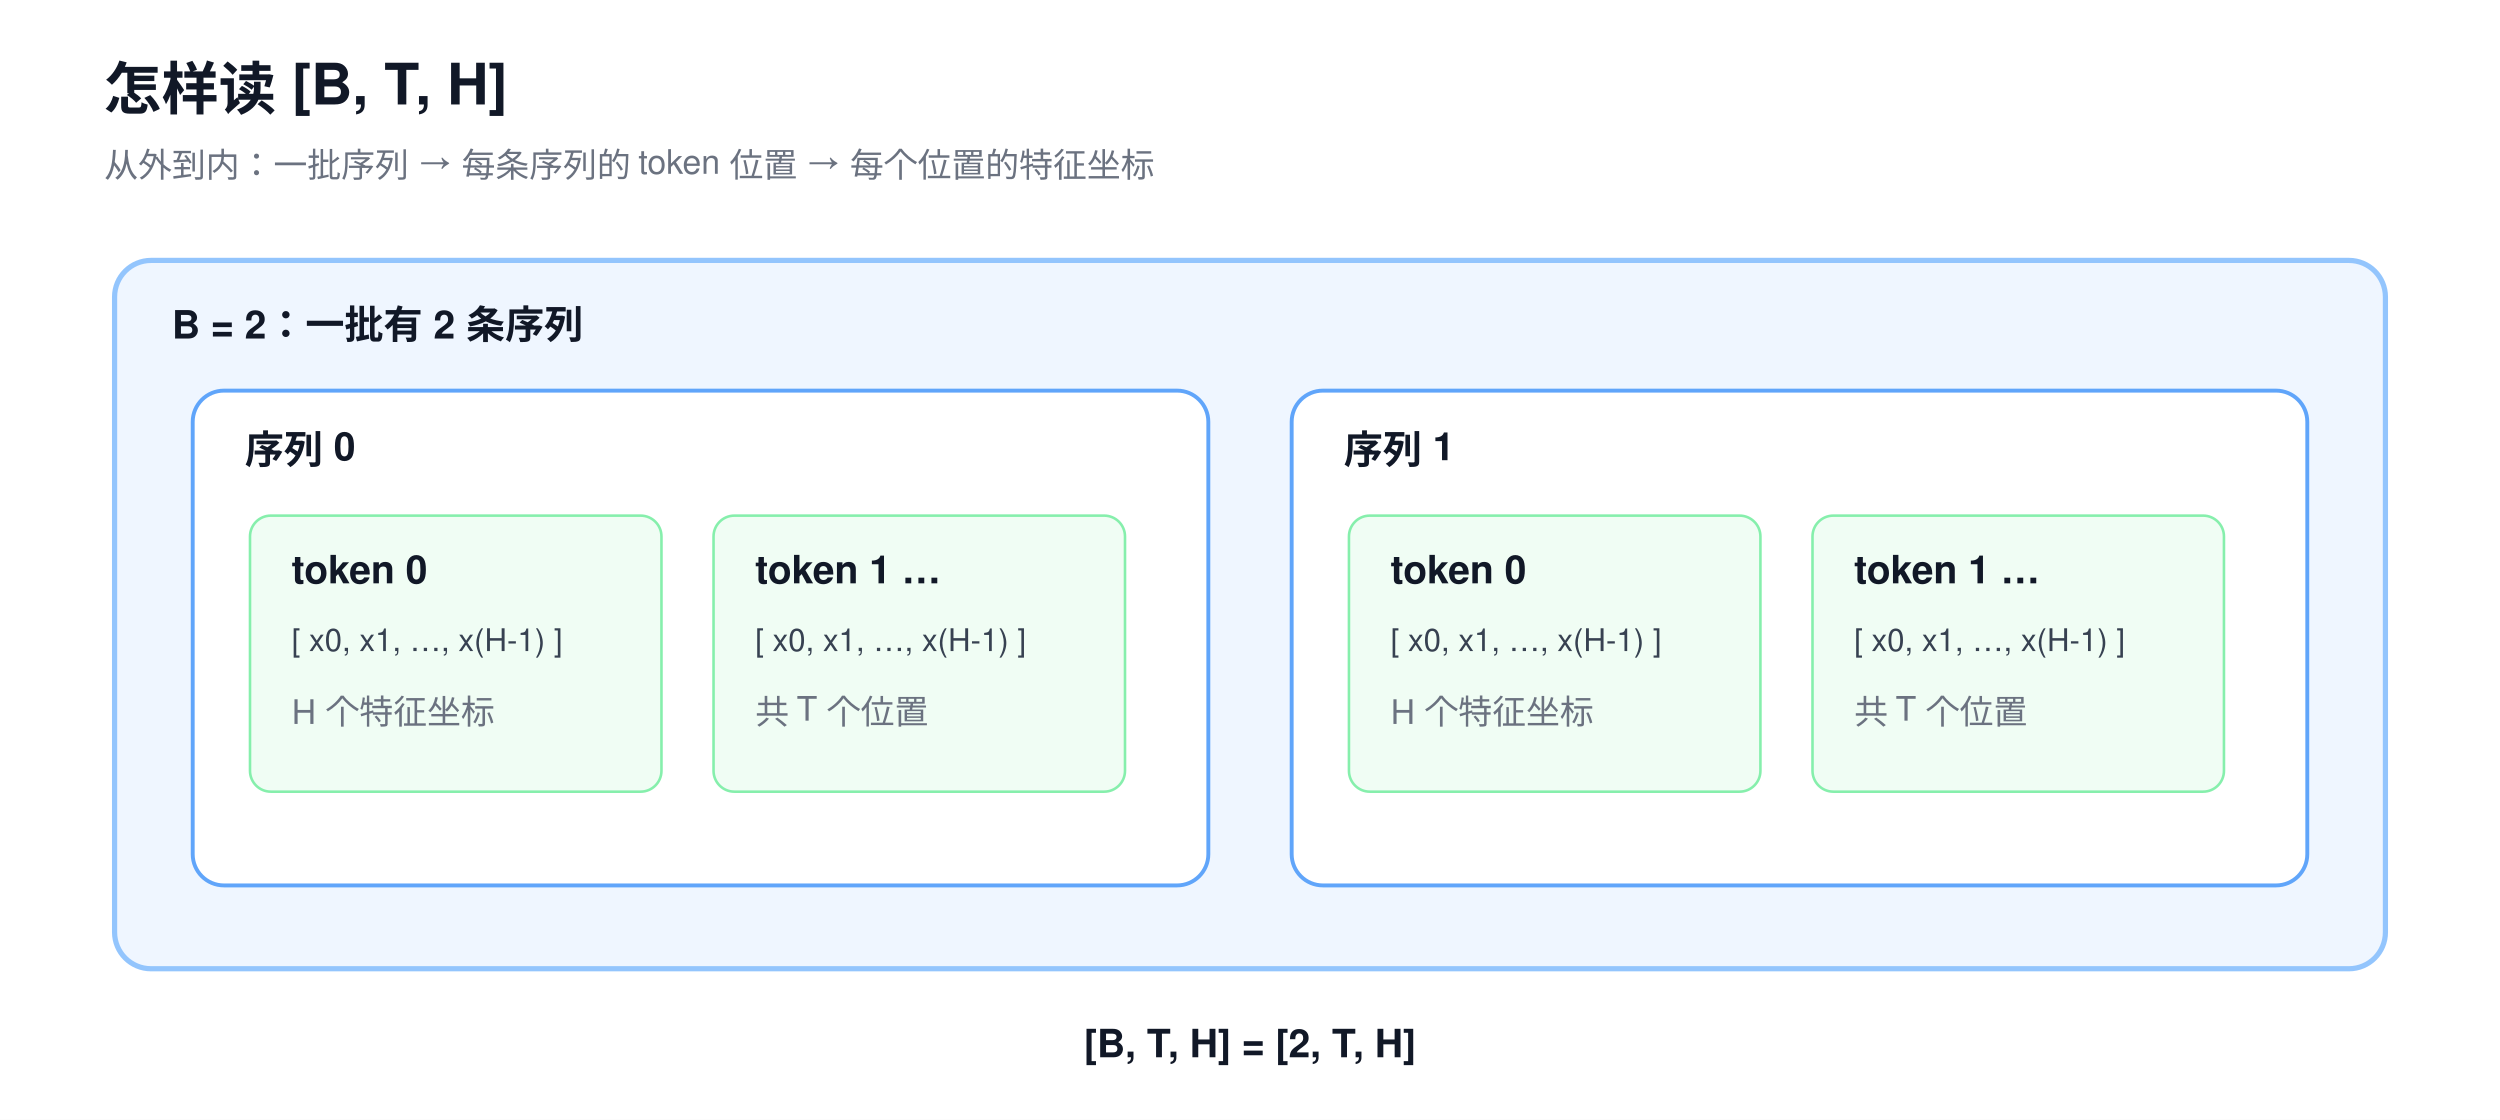
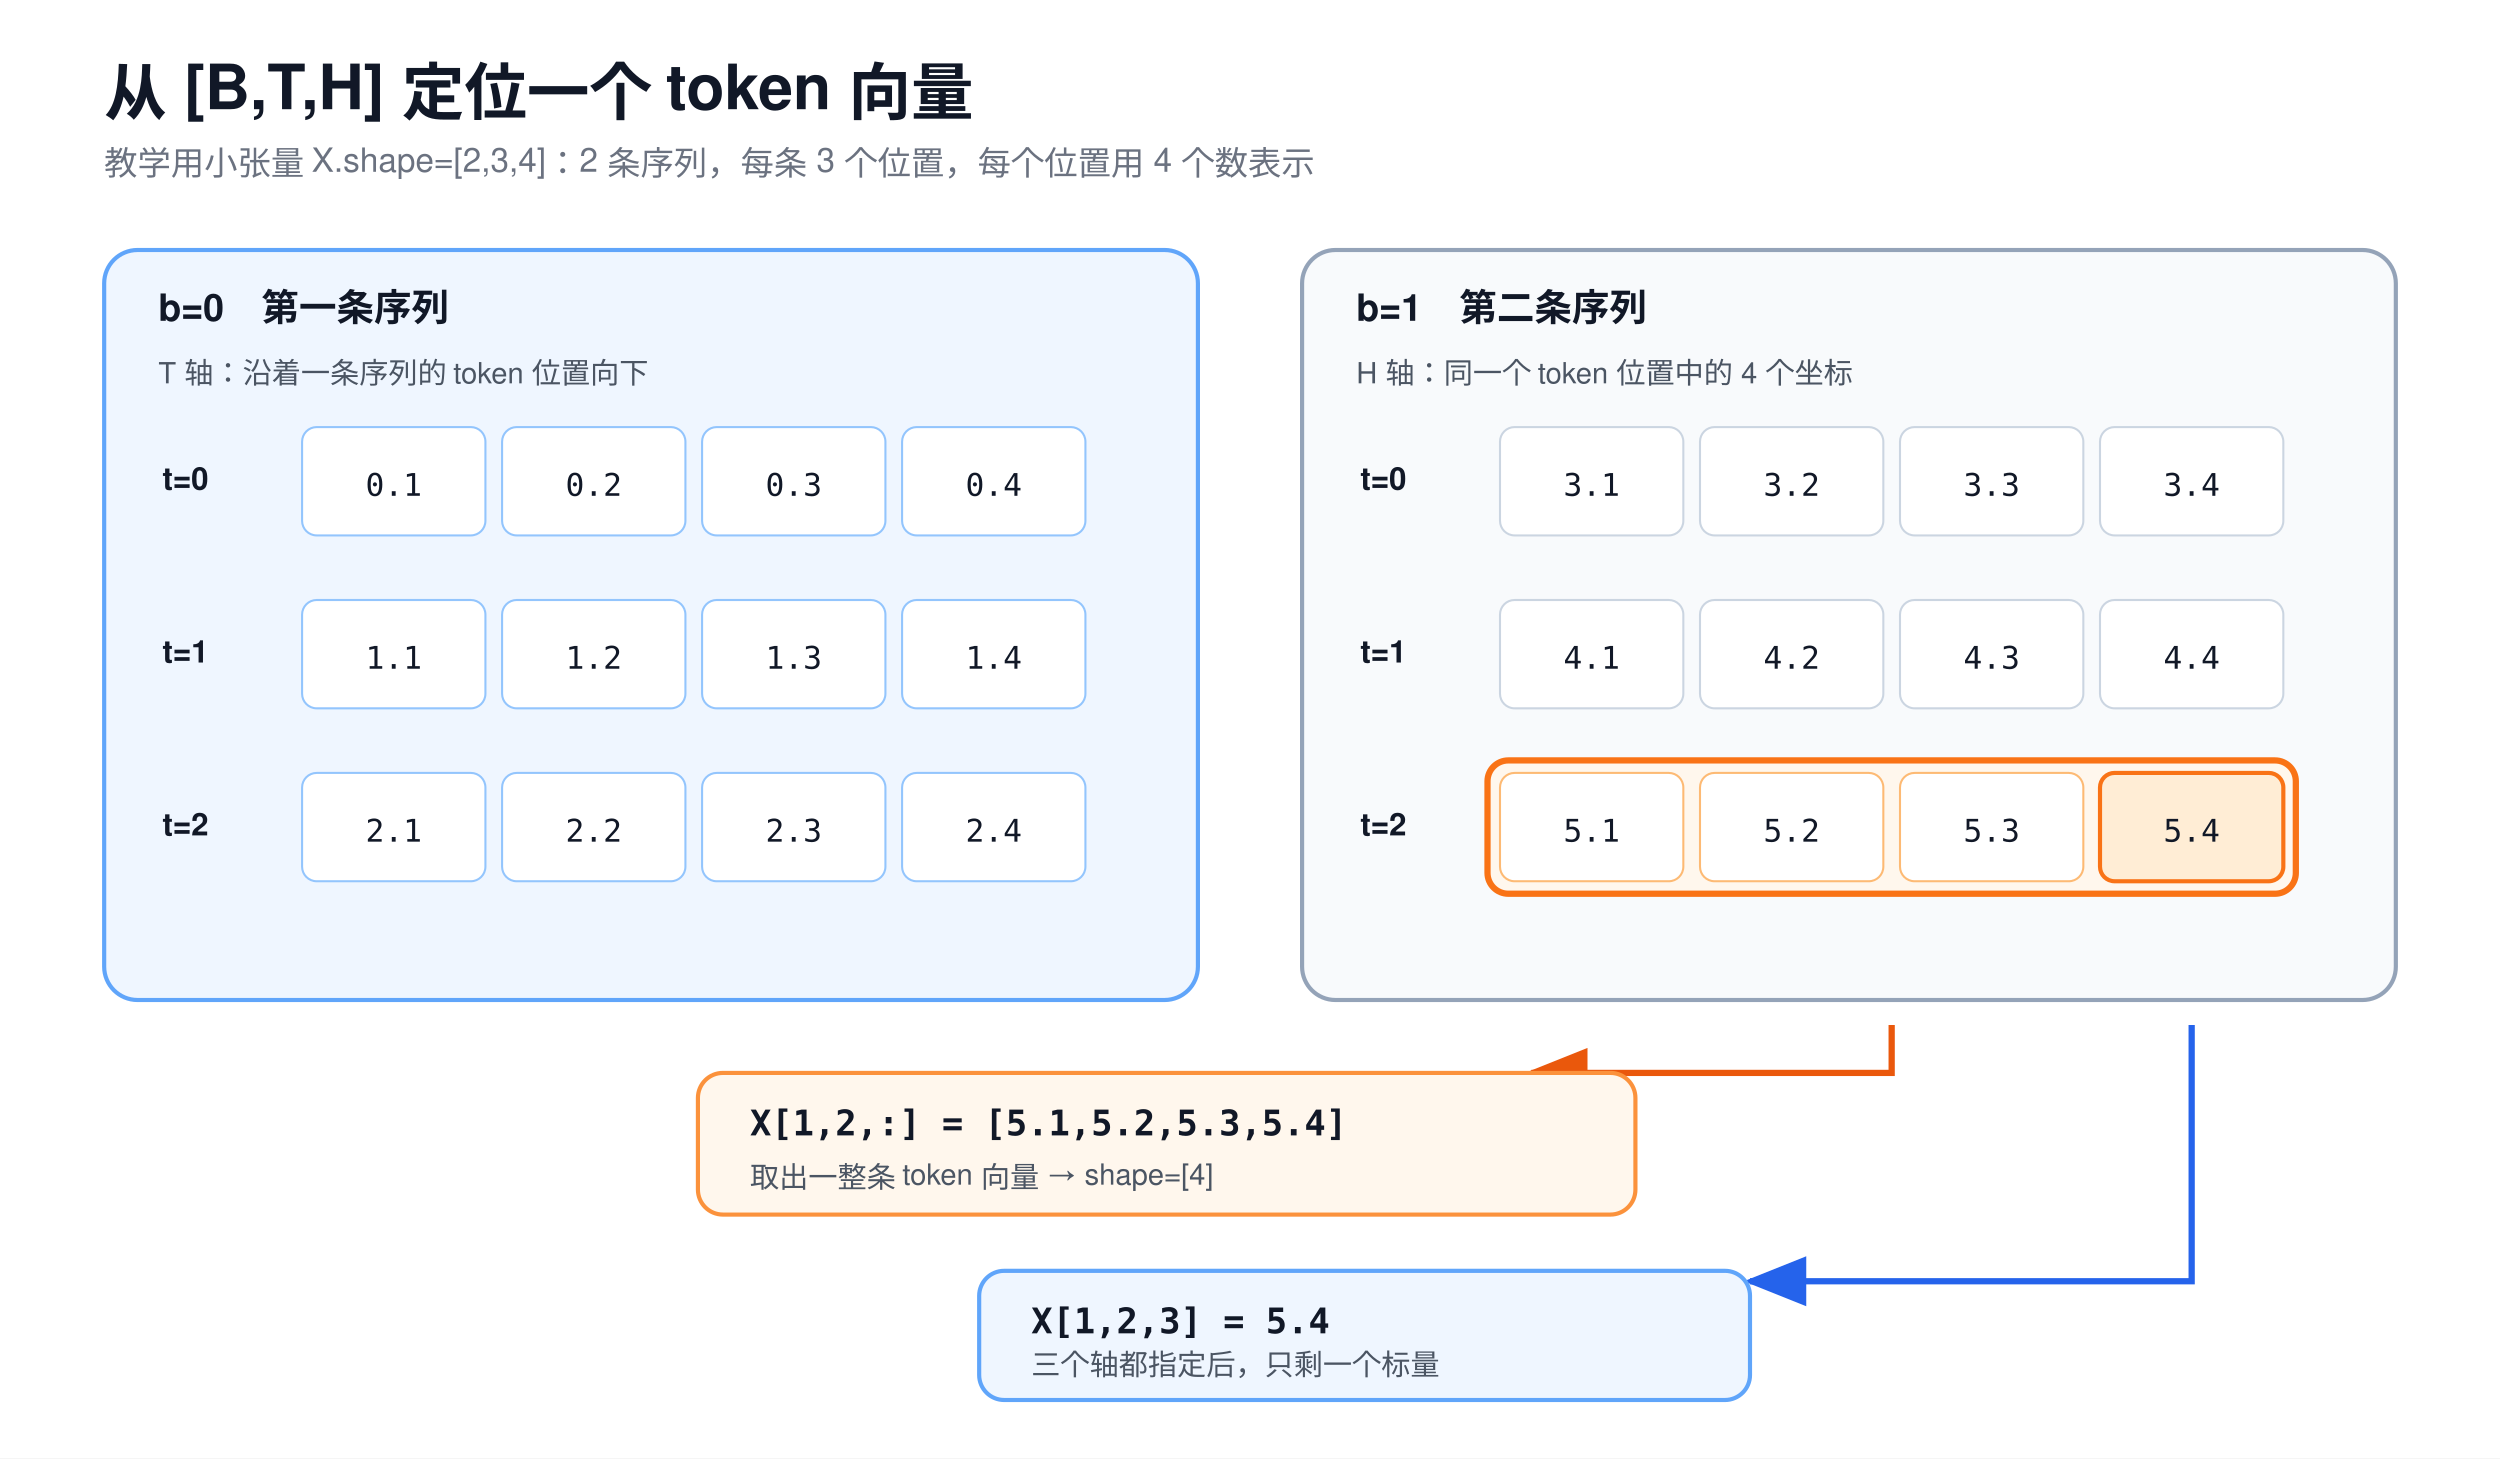
- <svg xmlns="http://www.w3.org/2000/svg" viewBox="0 0 960 430" width="960" height="430" role="img" aria-labelledby="title desc">
+ <svg xmlns="http://www.w3.org/2000/svg" viewBox="0 0 1200 700" width="1200" height="700" role="img" aria-labelledby="title desc">
+   <defs>
+     <marker id="arrow-blue" markerWidth="10" markerHeight="8" refX="9" refY="4" orient="auto">
+       <path d="M0,0 L10,4 L0,8 Z" fill="#2563eb" />
+     </marker>
+     <marker id="arrow-orange" markerWidth="10" markerHeight="8" refX="9" refY="4" orient="auto">
+       <path d="M0,0 L10,4 L0,8 Z" fill="#ea580c" />
+     </marker>
+   </defs>
  <style>
    text { font-family: 'Helvetica Neue', Helvetica, Arial, 'PingFang SC', 'Microsoft YaHei', sans-serif; fill: #111827; }
-     .title { font-size: 22px; font-weight: 600; }
+     .title { font-size: 30px; font-weight: 700; }
+     .subtitle { font-size: 16px; fill: #6b7280; }
+     .heading { font-size: 18px; font-weight: 700; }
    .label { font-size: 15px; font-weight: 600; }
-     .sub { font-size: 13px; fill: #6b7280; }
-     .cell { font-size: 12px; fill: #374151; }
+     .value { font-size: 15px; font-family: ui-monospace, SFMono-Regular, Menlo, Consolas, monospace; text-anchor: middle; }
+     .note { font-size: 14px; fill: #4b5563; }
+     .code { font-size: 17px; font-weight: 700; font-family: ui-monospace, SFMono-Regular, Menlo, Consolas, monospace; }
  </style>
-   <rect width="960" height="430" fill="#ffffff" />
-   <text x="40" y="42" class="title">怎样读 [B, T, H]</text>
-   <text x="40" y="68" class="sub">从外到内：一批序列 → 每条序列的 token 位置 → 每个位置的特征坐标</text>
-   <rect x="44" y="100" width="872" height="272" rx="14" fill="#eff6ff" stroke="#93c5fd" stroke-width="2" />
-   <text x="66" y="130" class="label">B = 2：一批有 2 条序列</text>
-   <rect x="74" y="150" width="390" height="190" rx="12" fill="#ffffff" stroke="#60a5fa" stroke-width="1.5" />
-   <text x="94" y="178" class="label">序列 0</text>
-   <rect x="96" y="198" width="158" height="106" rx="8" fill="#f0fdf4" stroke="#86efac" />
-   <text x="112" y="224" class="label">token 0</text>
-   <text x="112" y="250" class="cell">[ x0, x1, …, x(H-1) ]</text>
-   <text x="112" y="278" class="sub">H 个特征坐标</text>
-   <rect x="274" y="198" width="158" height="106" rx="8" fill="#f0fdf4" stroke="#86efac" />
-   <text x="290" y="224" class="label">token 1 …</text>
-   <text x="290" y="250" class="cell">[ x0, x1, …, x(H-1) ]</text>
-   <text x="290" y="278" class="sub">共 T 个位置</text>
-   <rect x="496" y="150" width="390" height="190" rx="12" fill="#ffffff" stroke="#60a5fa" stroke-width="1.5" />
-   <text x="516" y="178" class="label">序列 1</text>
-   <rect x="518" y="198" width="158" height="106" rx="8" fill="#f0fdf4" stroke="#86efac" />
-   <text x="534" y="224" class="label">token 0</text>
-   <text x="534" y="250" class="cell">[ x0, x1, …, x(H-1) ]</text>
-   <text x="534" y="278" class="sub">H 个特征坐标</text>
-   <rect x="696" y="198" width="158" height="106" rx="8" fill="#f0fdf4" stroke="#86efac" />
-   <text x="712" y="224" class="label">token 1 …</text>
-   <text x="712" y="250" class="cell">[ x0, x1, …, x(H-1) ]</text>
-   <text x="712" y="278" class="sub">共 T 个位置</text>
-   <text x="480" y="406" text-anchor="middle" class="label">[B, T, H] = [2, T, H]</text>
+   <rect width="1200" height="700" fill="#ffffff" />
+   <text x="50" y="55" class="title">从 [B,T,H] 定位一个 token 向量</text>
+   <text x="50" y="84" class="subtitle">教学用小张量 X.shape=[2,3,4]：2 条序列，每条 3 个位置，每个位置用 4 个数表示</text>
+   <rect x="50" y="120" width="525" height="360" rx="16" fill="#eff6ff" stroke="#60a5fa" stroke-width="2" />
+   <text x="76" y="154" class="heading">b=0　第一条序列</text>
+   <text x="76" y="184" class="note">T 轴：沿着一条序列的 token 位置向下</text>
+   <text x="78" y="235" class="label">t=0</text>
+   <g transform="translate(145 205)">
+     <rect x="0" y="0" width="88" height="52" rx="7" fill="#ffffff" stroke="#93c5fd" />
+     <text x="44" y="33" class="value">0.1</text>
+     <rect x="96" y="0" width="88" height="52" rx="7" fill="#ffffff" stroke="#93c5fd" />
+     <text x="140" y="33" class="value">0.2</text>
+     <rect x="192" y="0" width="88" height="52" rx="7" fill="#ffffff" stroke="#93c5fd" />
+     <text x="236" y="33" class="value">0.3</text>
+     <rect x="288" y="0" width="88" height="52" rx="7" fill="#ffffff" stroke="#93c5fd" />
+     <text x="332" y="33" class="value">0.4</text>
+   </g>
+   <text x="78" y="318" class="label">t=1</text>
+   <g transform="translate(145 288)">
+     <rect x="0" y="0" width="88" height="52" rx="7" fill="#ffffff" stroke="#93c5fd" />
+     <text x="44" y="33" class="value">1.1</text>
+     <rect x="96" y="0" width="88" height="52" rx="7" fill="#ffffff" stroke="#93c5fd" />
+     <text x="140" y="33" class="value">1.2</text>
+     <rect x="192" y="0" width="88" height="52" rx="7" fill="#ffffff" stroke="#93c5fd" />
+     <text x="236" y="33" class="value">1.3</text>
+     <rect x="288" y="0" width="88" height="52" rx="7" fill="#ffffff" stroke="#93c5fd" />
+     <text x="332" y="33" class="value">1.4</text>
+   </g>
+   <text x="78" y="401" class="label">t=2</text>
+   <g transform="translate(145 371)">
+     <rect x="0" y="0" width="88" height="52" rx="7" fill="#ffffff" stroke="#93c5fd" />
+     <text x="44" y="33" class="value">2.1</text>
+     <rect x="96" y="0" width="88" height="52" rx="7" fill="#ffffff" stroke="#93c5fd" />
+     <text x="140" y="33" class="value">2.2</text>
+     <rect x="192" y="0" width="88" height="52" rx="7" fill="#ffffff" stroke="#93c5fd" />
+     <text x="236" y="33" class="value">2.3</text>
+     <rect x="288" y="0" width="88" height="52" rx="7" fill="#ffffff" stroke="#93c5fd" />
+     <text x="332" y="33" class="value">2.4</text>
+   </g>
+   <rect x="625" y="120" width="525" height="360" rx="16" fill="#f8fafc" stroke="#94a3b8" stroke-width="2" />
+   <text x="651" y="154" class="heading">b=1　第二条序列</text>
+   <text x="651" y="184" class="note">H 轴：同一个 token 位置中的 4 个坐标</text>
+   <text x="653" y="235" class="label">t=0</text>
+   <g transform="translate(720 205)">
+     <rect x="0" y="0" width="88" height="52" rx="7" fill="#ffffff" stroke="#cbd5e1" />
+     <text x="44" y="33" class="value">3.1</text>
+     <rect x="96" y="0" width="88" height="52" rx="7" fill="#ffffff" stroke="#cbd5e1" />
+     <text x="140" y="33" class="value">3.2</text>
+     <rect x="192" y="0" width="88" height="52" rx="7" fill="#ffffff" stroke="#cbd5e1" />
+     <text x="236" y="33" class="value">3.3</text>
+     <rect x="288" y="0" width="88" height="52" rx="7" fill="#ffffff" stroke="#cbd5e1" />
+     <text x="332" y="33" class="value">3.4</text>
+   </g>
+   <text x="653" y="318" class="label">t=1</text>
+   <g transform="translate(720 288)">
+     <rect x="0" y="0" width="88" height="52" rx="7" fill="#ffffff" stroke="#cbd5e1" />
+     <text x="44" y="33" class="value">4.1</text>
+     <rect x="96" y="0" width="88" height="52" rx="7" fill="#ffffff" stroke="#cbd5e1" />
+     <text x="140" y="33" class="value">4.2</text>
+     <rect x="192" y="0" width="88" height="52" rx="7" fill="#ffffff" stroke="#cbd5e1" />
+     <text x="236" y="33" class="value">4.3</text>
+     <rect x="288" y="0" width="88" height="52" rx="7" fill="#ffffff" stroke="#cbd5e1" />
+     <text x="332" y="33" class="value">4.4</text>
+   </g>
+   <text x="653" y="401" class="label" fill="#c2410c">t=2</text>
+   <g transform="translate(720 371)">
+     <rect x="-6" y="-6" width="388" height="64" rx="10" fill="#fff7ed" stroke="#f97316" stroke-width="3" />
+     <rect x="0" y="0" width="88" height="52" rx="7" fill="#ffffff" stroke="#fdba74" />
+     <text x="44" y="33" class="value">5.1</text>
+     <rect x="96" y="0" width="88" height="52" rx="7" fill="#ffffff" stroke="#fdba74" />
+     <text x="140" y="33" class="value">5.2</text>
+     <rect x="192" y="0" width="88" height="52" rx="7" fill="#ffffff" stroke="#fdba74" />
+     <text x="236" y="33" class="value">5.3</text>
+     <rect x="288" y="0" width="88" height="52" rx="7" fill="#ffedd5" stroke="#f97316" stroke-width="2" />
+     <text x="332" y="33" class="value">5.4</text>
+   </g>
+   <path d="M908 492 V515 H735" fill="none" stroke="#ea580c" stroke-width="3" marker-end="url(#arrow-orange)" />
+   <rect x="335" y="515" width="450" height="68" rx="12" fill="#fff7ed" stroke="#fb923c" stroke-width="2" />
+   <text x="360" y="545" class="code">X[1,2,:] = [5.1,5.2,5.3,5.4]</text>
+   <text x="360" y="570" class="note">取出一整条 token 向量 → shape=[4]</text>
+   <path d="M1052 492 V615 H840" fill="none" stroke="#2563eb" stroke-width="3" marker-end="url(#arrow-blue)" />
+   <rect x="470" y="610" width="370" height="62" rx="12" fill="#eff6ff" stroke="#60a5fa" stroke-width="2" />
+   <text x="495" y="640" class="code">X[1,2,3] = 5.4</text>
+   <text x="495" y="660" class="note">三个轴都指定后，只剩一个标量</text>
</svg>
